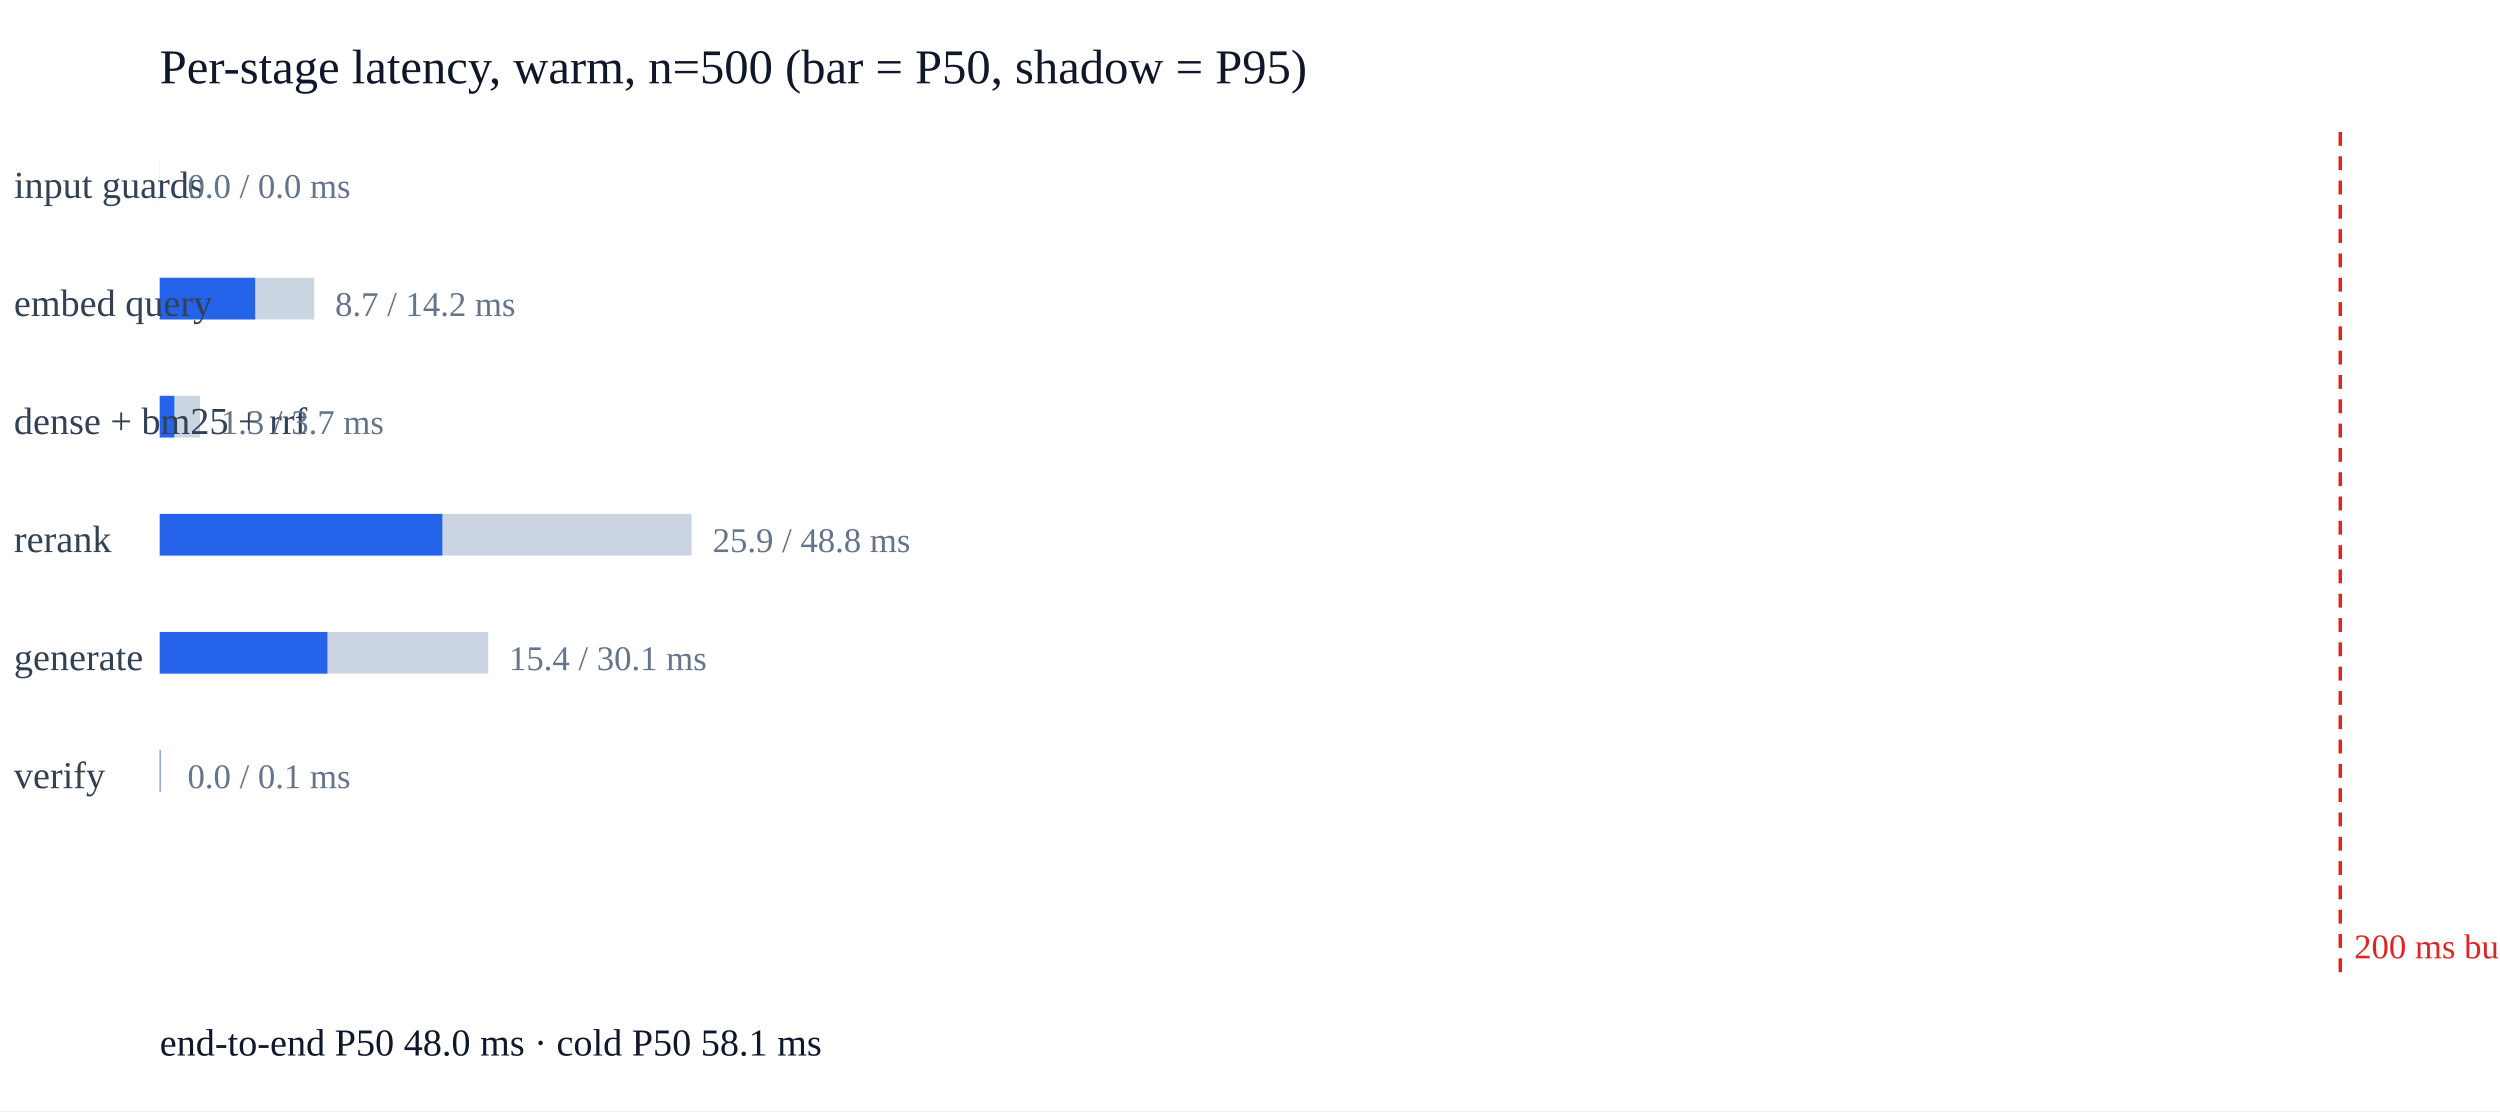
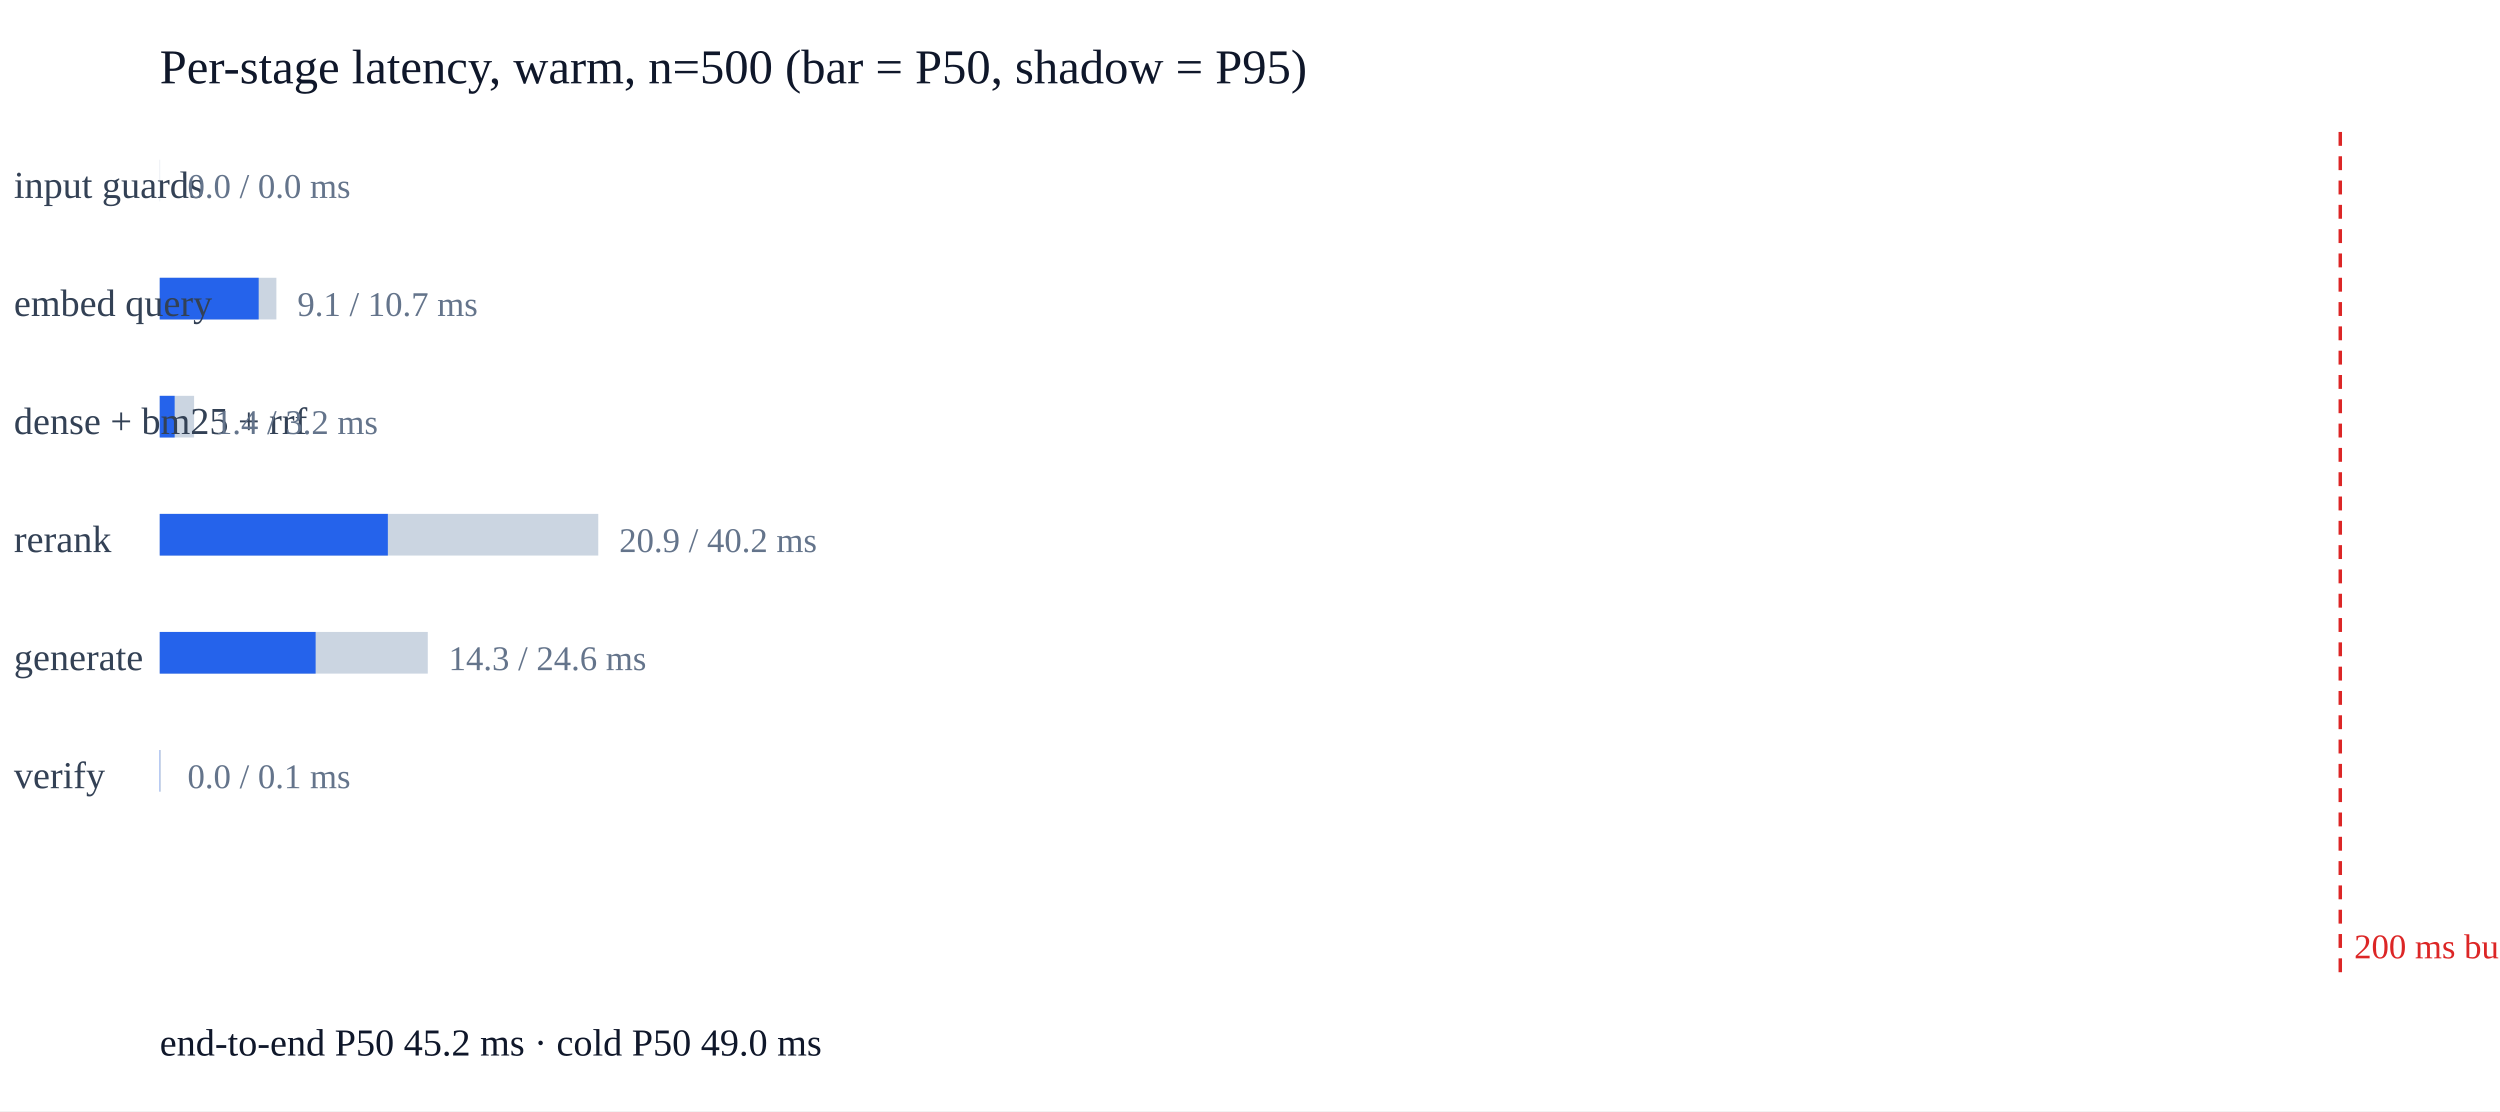
<svg xmlns="http://www.w3.org/2000/svg" width="720" height="320" viewBox="0 0 720 320">
  <rect width="720" height="320" fill="white" />
  <text x="46" y="24" font-size="14" fill="#0f172a">Per-stage latency, warm, n=500 (bar = P50, shadow = P95)</text>
  <rect x="46" y="46" width="0.1" height="12" fill="#cbd5e1" />
  <rect x="46" y="46" width="0.0" height="12" fill="#2563eb" />
  <text x="4" y="57" font-size="11" fill="#334155">input guards</text>
  <text x="54" y="57" font-size="10" fill="#64748b">0.0 / 0.0 ms</text>
-   <rect x="46" y="80" width="44.5" height="12" fill="#cbd5e1" />
-   <rect x="46" y="80" width="27.5" height="12" fill="#2563eb" />
+   <rect x="46" y="80" width="33.6" height="12" fill="#cbd5e1" />
+   <rect x="46" y="80" width="28.5" height="12" fill="#2563eb" />
  <text x="4" y="91" font-size="11" fill="#334155">embed query</text>
-   <text x="96.5" y="91" font-size="10" fill="#64748b">8.7 / 14.2 ms</text>
-   <rect x="46" y="114" width="11.6" height="12" fill="#cbd5e1" />
-   <rect x="46" y="114" width="4.2" height="12" fill="#2563eb" />
+   <text x="85.645" y="91" font-size="10" fill="#64748b">9.1 / 10.7 ms</text>
+   <rect x="46" y="114" width="9.9" height="12" fill="#cbd5e1" />
+   <rect x="46" y="114" width="4.3" height="12" fill="#2563eb" />
  <text x="4" y="125" font-size="11" fill="#334155">dense + bm25 + rrf</text>
-   <text x="63.609" y="125" font-size="10" fill="#64748b">1.3 / 3.7 ms</text>
-   <rect x="46" y="148" width="153.2" height="12" fill="#cbd5e1" />
-   <rect x="46" y="148" width="81.4" height="12" fill="#2563eb" />
+   <text x="61.9" y="125" font-size="10" fill="#64748b">1.4 / 3.2 ms</text>
+   <rect x="46" y="148" width="126.3" height="12" fill="#cbd5e1" />
+   <rect x="46" y="148" width="65.7" height="12" fill="#2563eb" />
  <text x="4" y="159" font-size="11" fill="#334155">rerank</text>
-   <text x="205.241" y="159" font-size="10" fill="#64748b">25.9 / 48.8 ms</text>
-   <rect x="46" y="182" width="94.6" height="12" fill="#cbd5e1" />
-   <rect x="46" y="182" width="48.3" height="12" fill="#2563eb" />
+   <text x="178.332" y="159" font-size="10" fill="#64748b">20.9 / 40.2 ms</text>
+   <rect x="46" y="182" width="77.2" height="12" fill="#cbd5e1" />
+   <rect x="46" y="182" width="44.9" height="12" fill="#2563eb" />
  <text x="4" y="193" font-size="11" fill="#334155">generate</text>
-   <text x="146.589" y="193" font-size="10" fill="#64748b">15.4 / 30.1 ms</text>
+   <text x="129.203" y="193" font-size="10" fill="#64748b">14.3 / 24.6 ms</text>
  <rect x="46" y="216" width="0.3" height="12" fill="#cbd5e1" />
-   <rect x="46" y="216" width="0.2" height="12" fill="#2563eb" />
+   <rect x="46" y="216" width="0.1" height="12" fill="#2563eb" />
  <text x="4" y="227" font-size="11" fill="#334155">verify</text>
  <text x="54" y="227" font-size="10" fill="#64748b">0.0 / 0.1 ms</text>
  <line x1="674.0" y1="38" x2="674.0" y2="280" stroke="#dc2626" stroke-dasharray="4 3" />
  <text x="678.0" y="276" font-size="10" fill="#dc2626">200 ms budget</text>
-   <text x="46" y="304" font-size="11" fill="#0f172a">end-to-end P50 48.0 ms · cold P50 58.1 ms</text>
+   <text x="46" y="304" font-size="11" fill="#0f172a">end-to-end P50 45.2 ms · cold P50 49.0 ms</text>
</svg>
